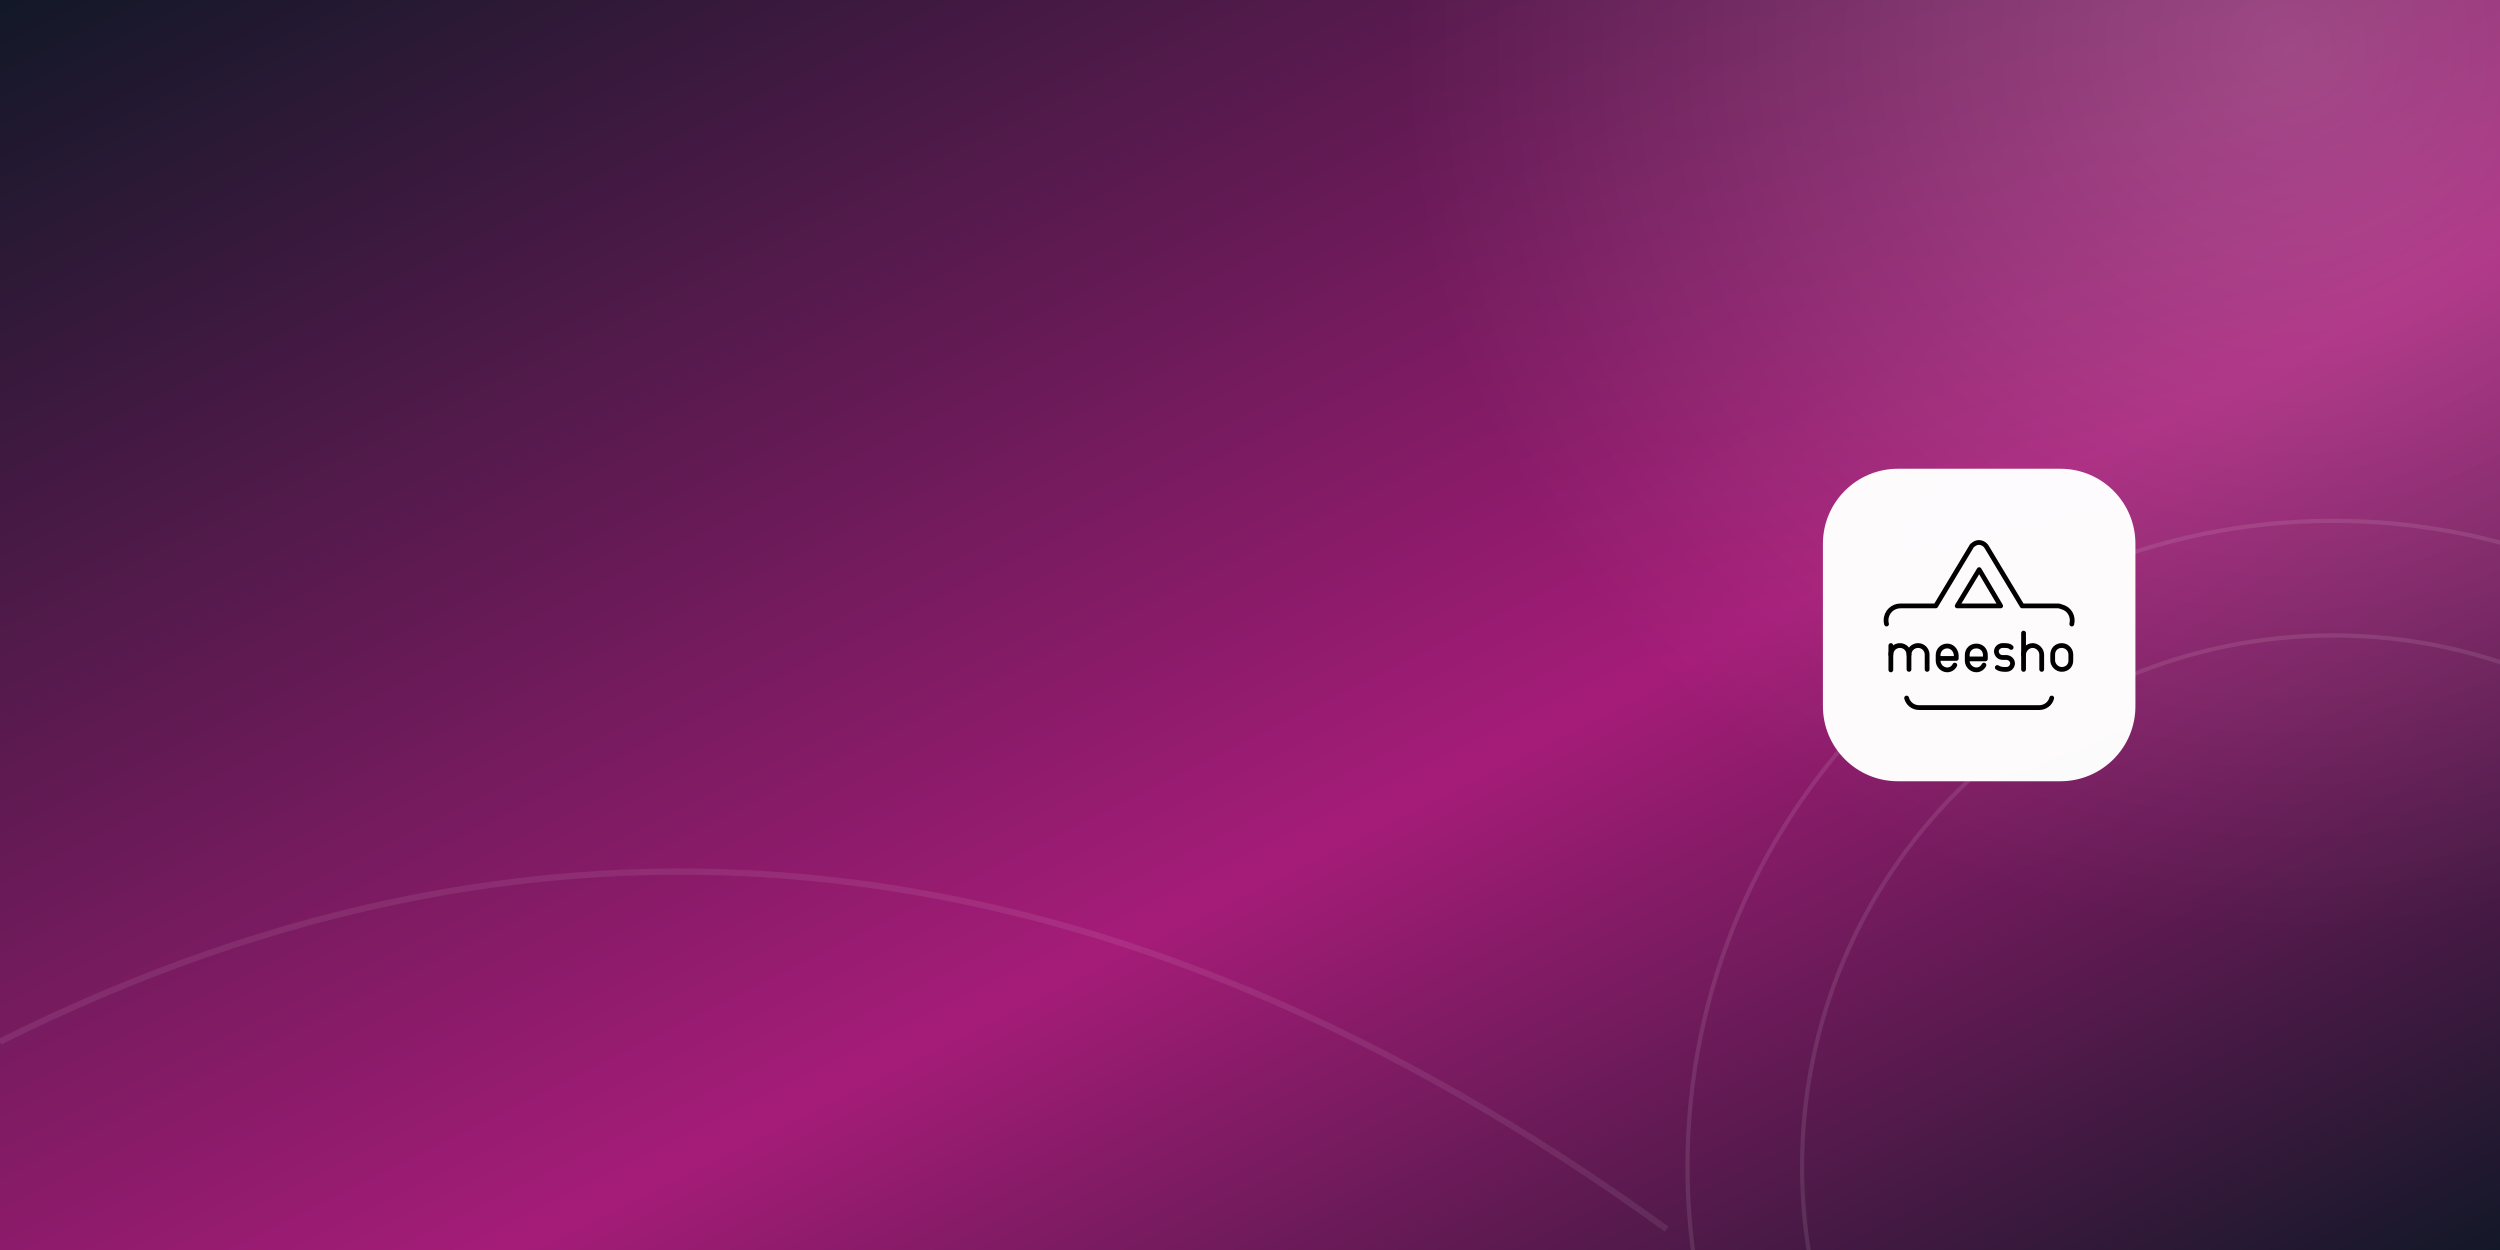
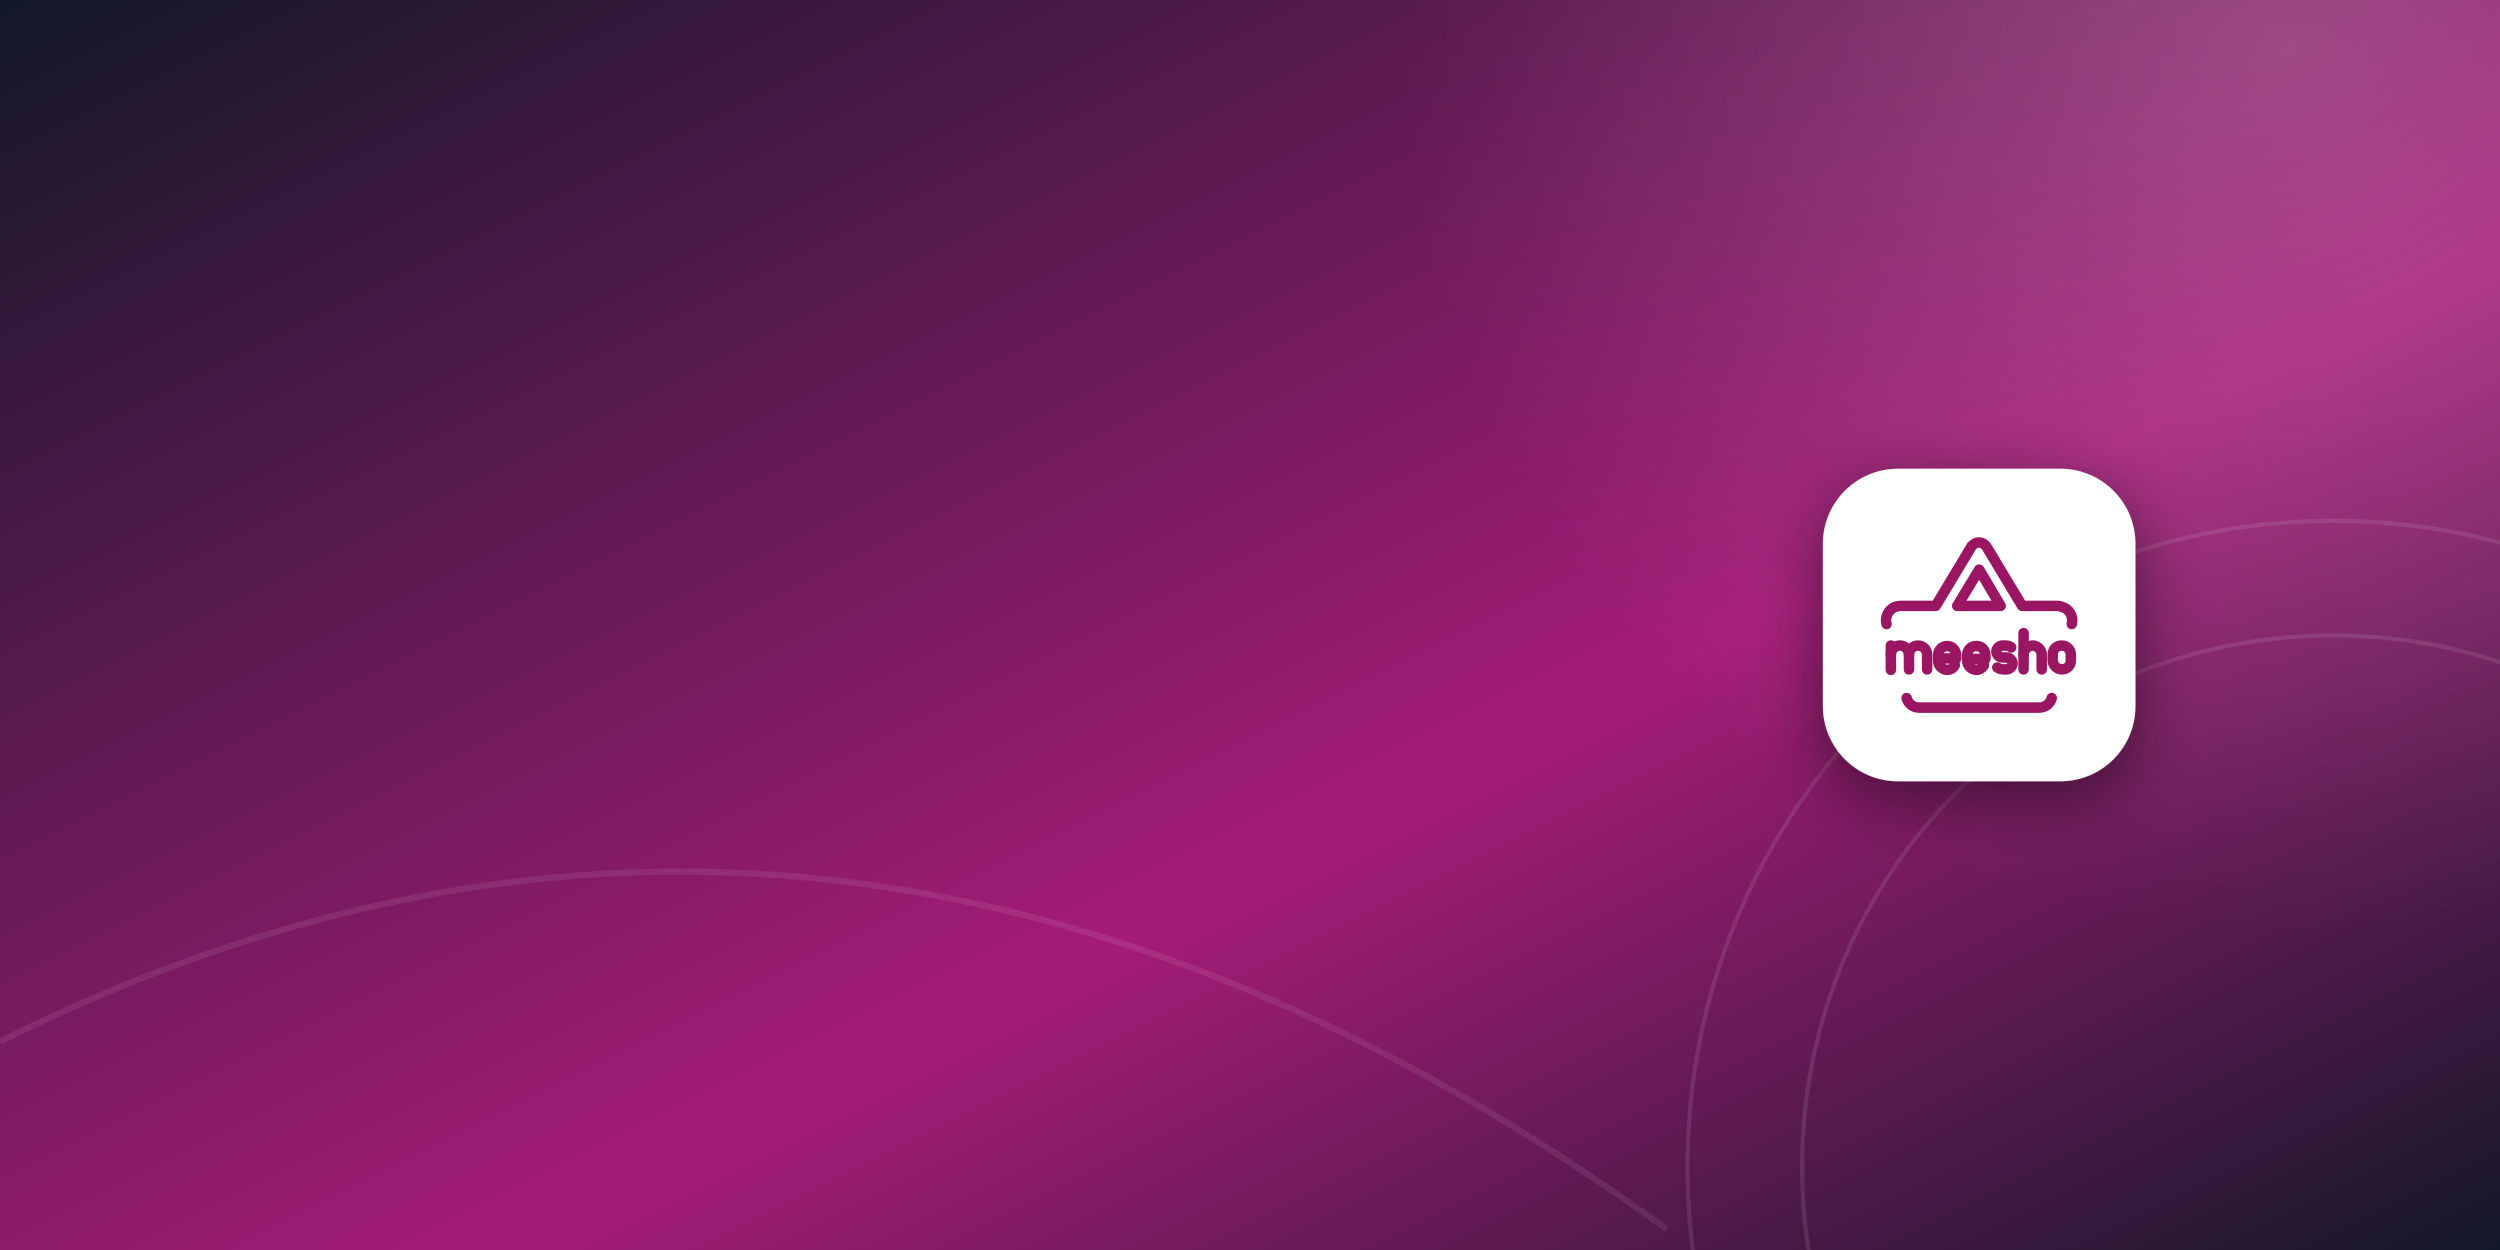
<svg xmlns="http://www.w3.org/2000/svg" width="1200" height="600" viewBox="0 0 1200 600" role="img" aria-labelledby="title">
  <defs>
    <linearGradient id="base" x2="1" y2="1">
      <stop stop-color="#111827" />
      <stop offset=".6" stop-color="#a51c78" />
      <stop offset="1" stop-color="#111827" />
    </linearGradient>
    <radialGradient id="shine">
      <stop stop-color="#ffffff" stop-opacity=".2" />
      <stop offset="1" stop-color="#ffffff" stop-opacity="0" />
    </radialGradient>
+     <filter id="bShad" x="-20%" y="-20%" width="150%" height="150%">
+       <feDropShadow dx="0" dy="8" stdDeviation="16" flood-color="#000000" flood-opacity="0.5" />
+     </filter>
  </defs>
  <rect width="1200" height="600" fill="url(#base)" />
  <circle cx="1100" cy="20" r="430" fill="url(#shine)" />
  <circle cx="1120" cy="560" r="310" fill="none" stroke="#fff" stroke-opacity=".1" stroke-width="2" />
  <circle cx="1120" cy="560" r="255" fill="none" stroke="#fff" stroke-opacity=".1" stroke-width="2" />
  <path d="M0 500 Q400 300 800 590" fill="none" stroke="#fff" stroke-opacity=".08" stroke-width="3" />
-   <rect x="875" y="225" width="150" height="150" rx="36" fill="#ffffff" fill-opacity="0.98" />
+   <rect x="875" y="225" width="150" height="150" rx="36" fill="#ffffff" filter="url(#bShad)" />
  <svg x="895" y="245" width="110" height="110" viewBox="0 0 48 48">
    <style type="text/css">
- 	.st0{fill:none;stroke:#000000;stroke-linecap:round;stroke-linejoin:round;}
+ 	.st0{fill:none;stroke:#9a1663;stroke-width:2.2;stroke-linecap:round;stroke-linejoin:round;}
</style>
    <g>
      <path class="st0" d="M18.9,32.4c-0.3,0.6-0.9,1-1.6,1c-1,0-1.9-0.9-1.9-1.9v-1.2c0-1.1,0.9-1.9,1.9-1.9c1,0,1.8,0.8,1.9,1.9v0.7   h-3.8" />
      <path class="st0" d="M25,32.4c-0.3,0.6-0.9,1-1.6,1c-1,0-1.9-0.9-1.9-1.9v-1.2c0-1.1,0.8-1.9,1.9-1.9s1.9,0.8,1.9,1.9   c0,0,0,0.1,0,0.1v0.7h-3.8" />
      <path class="st0" d="M27.8,32.9c0.4,0.3,1,0.4,1.5,0.4h0.4c0.7,0,1.2-0.5,1.3-1.2c0-0.7-0.5-1.2-1.2-1.3c0,0,0,0,0,0h-0.9   c-0.7,0-1.2-0.5-1.3-1.2c0-0.7,0.5-1.2,1.2-1.3c0,0,0,0,0,0h0.4c0.9,0,1.2,0.1,1.5,0.4" />
      <line class="st0" x1="33.3" y1="25.7" x2="33.3" y2="33.3" />
      <path class="st0" d="M33.3,30.2c0-1,0.9-1.9,1.9-1.9l0,0c1,0,1.9,0.9,1.9,1.9v3.1" />
      <path class="st0" d="M41.3,33.3c-1,0-1.9-0.9-1.9-1.9v-1.2c0-1.1,0.8-1.9,1.9-1.9c1,0,1.9,0.8,1.9,1.9c0,0,0,0.1,0,0.1v1.2   C43.2,32.5,42.4,33.3,41.3,33.3z" />
      <path class="st0" d="M8.8,39.3c0.3,1.2,1.4,2,2.6,2h25.2c1.2,0,2.3-0.8,2.6-2 M43.4,23.8c0.4-1.6-0.5-3.2-2.1-3.6   C41,20.1,40.8,20,40.5,20H33L25.6,7.7c-0.5-0.9-1.7-1.3-2.6-0.7c-0.3,0.2-0.6,0.4-0.7,0.7L14.9,20H7.5c-1.6,0-3,1.3-3,3   c0,0.3,0,0.5,0.1,0.8 M24,12.4l4.5,7.6h-9.1L24,12.4z" />
      <path class="st0" d="M5.5,30.2c0-1.1,0.9-1.9,1.9-1.9l0,0c1.1,0,1.9,0.9,1.9,1.9v3.1" />
      <line class="st0" x1="5.5" y1="28.3" x2="5.5" y2="33.4" />
      <path class="st0" d="M9.3,30.2c0-1.1,0.9-1.9,1.9-1.9l0,0c1.1,0,1.9,0.9,1.9,1.9v3.1" />
    </g>
  </svg>
</svg>
